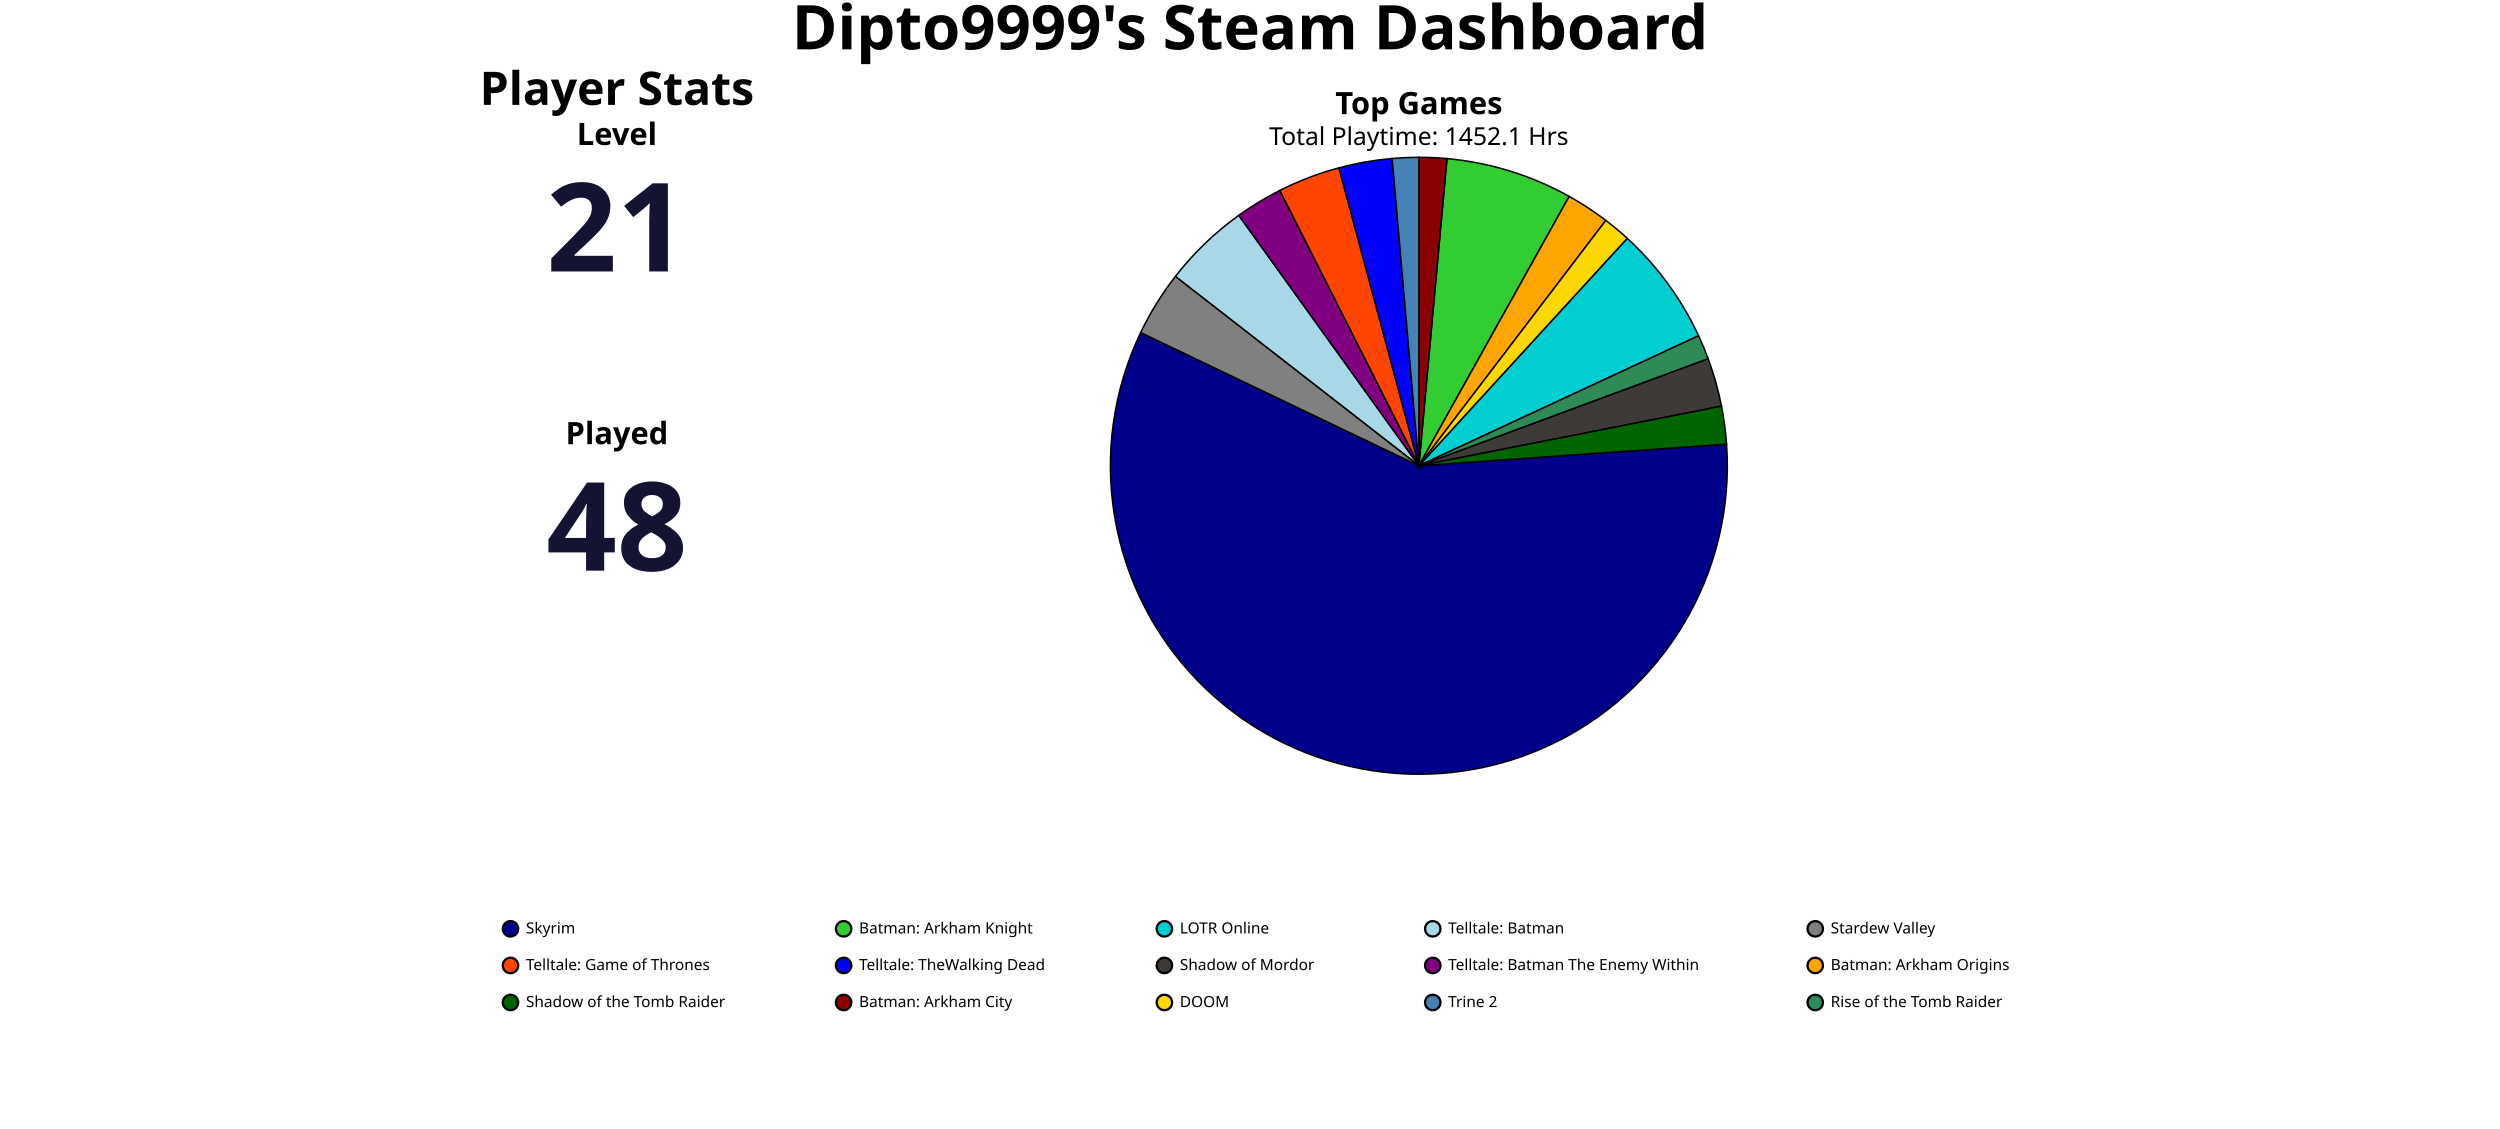
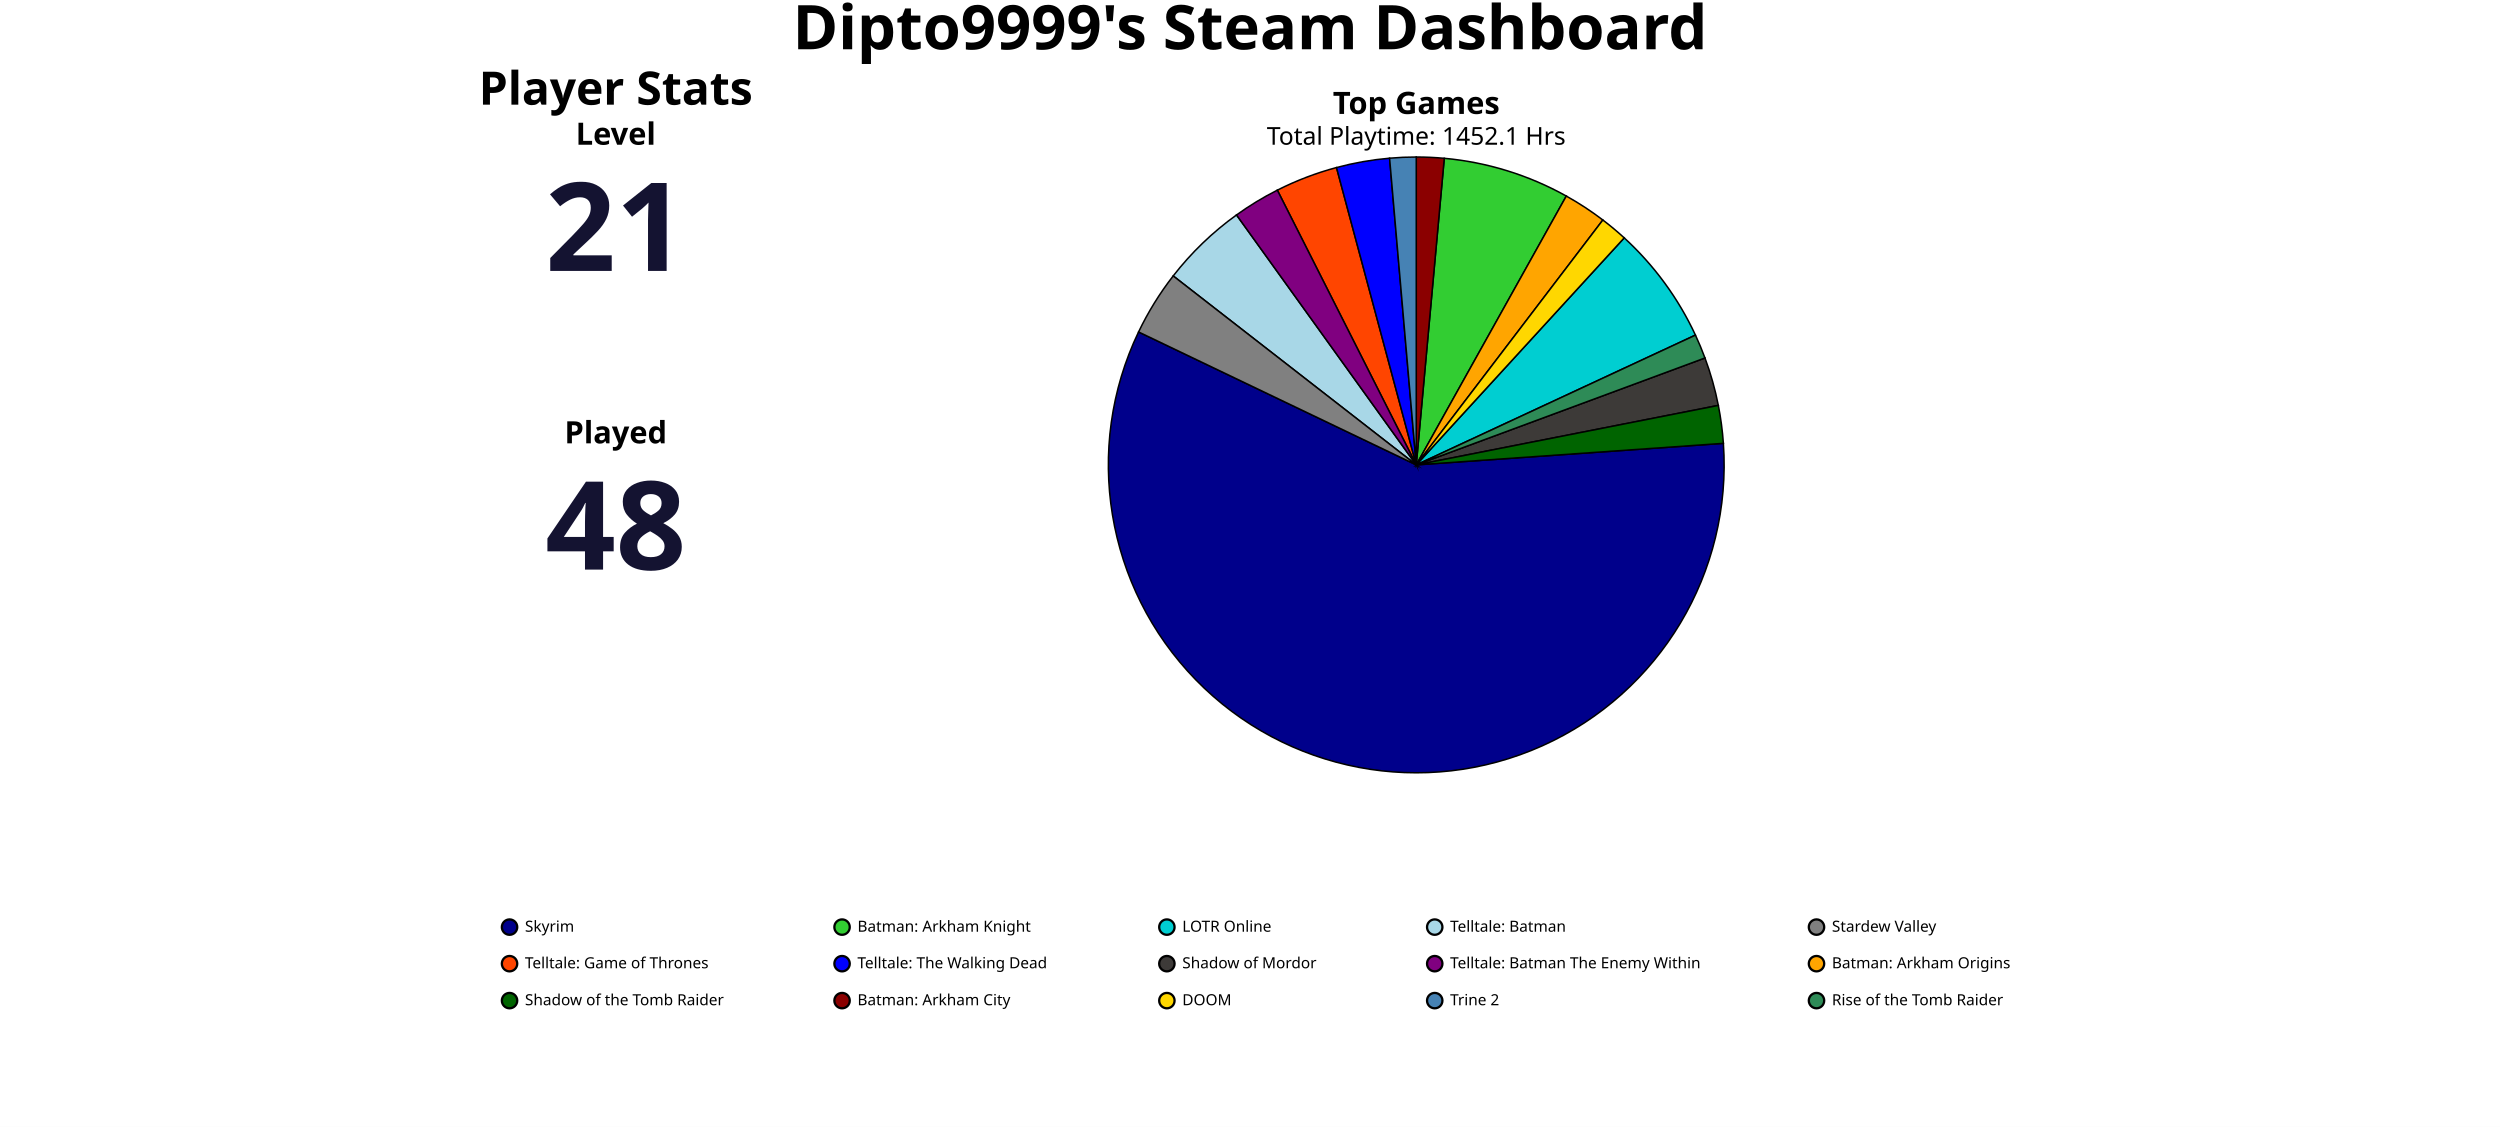
- <svg xmlns="http://www.w3.org/2000/svg" version="1.1" class="marks" width="1621" height="732" viewBox="0 0 1621 732">
-   <rect width="1621" height="732" fill="white" />
+ <svg xmlns="http://www.w3.org/2000/svg" version="1.1" class="marks" width="1624" height="732" viewBox="0 0 1624 732">
+   <rect width="1624" height="732" fill="white" />
  <g fill="none" stroke-miterlimit="10" transform="translate(250,102)">
    <g class="mark-group role-frame root" role="graphics-object" aria-roledescription="group mark container">
      <g transform="translate(0,0)">
        <path class="background" aria-hidden="true" d="M0,0h0v0h0Z" />
        <g>
          <g class="mark-group role-scope concat_0_group" role="graphics-object" aria-roledescription="group mark container">
            <g transform="translate(0,0)">
              <path class="background" aria-hidden="true" d="M0,0h0v0h0Z" />
              <g>
                <g class="mark-group role-scope concat_0_concat_0_group" role="graphics-object" aria-roledescription="group mark container">
                  <g transform="translate(0,0)">
                    <path class="background" aria-hidden="true" d="M0,0h300v150h-300Z" stroke="#ddd" stroke-opacity="0" stroke-width="1.5" />
                    <g>
                      <g class="mark-text role-mark concat_0_concat_0_marks" role="graphics-object" aria-roledescription="text mark container">
                        <text aria-label="Metric: Level; Value: 21" role="graphics-symbol" aria-roledescription="text mark" text-anchor="middle" transform="translate(150,74)" font-family="sans-serif" font-size="80px" font-weight="bold" fill="#141331">21</text>
                      </g>
                      <g class="mark-group role-title">
                        <g transform="translate(150,-24)">
                          <path class="background" aria-hidden="true" d="M0,0h0v0h0Z" pointer-events="none" />
                          <g>
                            <g class="mark-text role-title-text" role="graphics-symbol" aria-roledescription="title" aria-label="Title text 'Level'" pointer-events="none">
                              <text text-anchor="middle" transform="translate(0,16)" font-family="sans-serif" font-size="20px" font-weight="bold" fill="#000" opacity="1">Level</text>
                            </g>
                          </g>
                          <path class="foreground" aria-hidden="true" d="" pointer-events="none" display="none" />
                        </g>
                      </g>
                    </g>
                    <path class="foreground" aria-hidden="true" d="" display="none" />
                  </g>
                </g>
                <g class="mark-group role-scope concat_0_concat_1_group" role="graphics-object" aria-roledescription="group mark container">
                  <g transform="translate(0,194)">
                    <path class="background" aria-hidden="true" d="M0,0h300v150h-300Z" stroke="#ddd" stroke-opacity="0" stroke-width="1.5" />
                    <g>
                      <g class="mark-text role-mark concat_0_concat_1_marks" role="graphics-object" aria-roledescription="text mark container">
                        <text aria-label="Metric: Played; Value: 48" role="graphics-symbol" aria-roledescription="text mark" text-anchor="middle" transform="translate(150,74)" font-family="sans-serif" font-size="80px" font-weight="bold" fill="#141331">48</text>
                      </g>
                      <g class="mark-group role-title">
                        <g transform="translate(150,-24)">
                          <path class="background" aria-hidden="true" d="M0,0h0v0h0Z" pointer-events="none" />
                          <g>
                            <g class="mark-text role-title-text" role="graphics-symbol" aria-roledescription="title" aria-label="Title text 'Played'" pointer-events="none">
                              <text text-anchor="middle" transform="translate(0,16)" font-family="sans-serif" font-size="20px" font-weight="bold" fill="#000" opacity="1">Played</text>
                            </g>
                          </g>
                          <path class="foreground" aria-hidden="true" d="" pointer-events="none" display="none" />
                        </g>
                      </g>
                    </g>
                    <path class="foreground" aria-hidden="true" d="" display="none" />
                  </g>
                </g>
                <g class="mark-group role-title">
                  <g transform="translate(150,-58)">
                    <path class="background" aria-hidden="true" d="M0,0h0v0h0Z" pointer-events="none" />
                    <g>
                      <g class="mark-text role-title-text" role="graphics-symbol" aria-roledescription="title" aria-label="Title text 'Player Stats'" pointer-events="none">
                        <text text-anchor="middle" transform="translate(0,24)" font-family="sans-serif" font-size="30px" font-weight="bold" fill="#000" opacity="1">Player Stats</text>
                      </g>
                    </g>
                    <path class="foreground" aria-hidden="true" d="" pointer-events="none" display="none" />
                  </g>
                </g>
              </g>
              <path class="foreground" aria-hidden="true" d="" display="none" />
            </g>
          </g>
          <g class="mark-group role-scope concat_1_group" role="graphics-object" aria-roledescription="group mark container">
            <g transform="translate(320,0)">
              <path class="background" aria-hidden="true" d="M0,0h700v400h-700Z" />
              <g>
                <g class="mark-arc role-mark concat_1_marks" role="graphics-object" aria-roledescription="arc mark container">
                  <path aria-label="playtime_percentage: 58.21; name: Skyrim; Game: Skyrim; Time (Hrs): 845.3; Playtime (%): 58.21" role="graphics-symbol" aria-roledescription="arc mark" transform="translate(350,200)" d="M-180.392,-86.364A200,200,0,1,0,199.509,-14.003L0,0Z" fill="#00008B" stroke="black" stroke-width="1" />
                  <path aria-label="playtime_percentage: 6.65; name: Batman: Arkham Knight; Game: Batman: Arkham Knight; Time (Hrs): 96.6; Playtime (%): 6.65" role="graphics-symbol" aria-roledescription="arc mark" transform="translate(350,200)" d="M97.468,-174.643A200,200,0,0,0,18.2,-199.17L0,0Z" fill="#32CD32" stroke="black" stroke-width="1" />
                  <path aria-label="playtime_percentage: 6.27; name: LOTR Online; Game: LOTR Online; Time (Hrs): 91.0; Playtime (%): 6.27" role="graphics-symbol" aria-roledescription="arc mark" transform="translate(350,200)" d="M181.357,-84.318A200,200,0,0,0,135.088,-147.483L0,0Z" fill="#00CED1" stroke="black" stroke-width="1" />
                  <path aria-label="playtime_percentage: 4.56; name: Telltale: Batman; Game: Telltale: Batman; Time (Hrs): 66.2; Playtime (%): 4.56" role="graphics-symbol" aria-roledescription="arc mark" transform="translate(350,200)" d="M-116.763,-162.378A200,200,0,0,0,-157.899,-122.751L0,0Z" fill="#A8D7E7" stroke="black" stroke-width="1" />
                  <path aria-label="playtime_percentage: 3.41; name: Stardew Valley; Game: Stardew Valley; Time (Hrs): 49.5; Playtime (%): 3.41" role="graphics-symbol" aria-roledescription="arc mark" transform="translate(350,200)" d="M-157.899,-122.751A200,200,0,0,0,-180.392,-86.364L0,0Z" fill="#808080" stroke="black" stroke-width="1" />
                  <path aria-label="playtime_percentage: 3.28; name: Telltale: Game of Thrones; Game: Telltale: Game of Thrones; Time (Hrs): 47.7; Playtime (%): 3.28" role="graphics-symbol" aria-roledescription="arc mark" transform="translate(350,200)" d="M-51.814,-193.172A200,200,0,0,0,-90.255,-178.477L0,0Z" fill="#FF4500" stroke="black" stroke-width="1" />
-                   <path aria-label="playtime_percentage: 2.79; name: Telltale: TheWalking Dead; Game: Telltale: TheWalking Dead; Time (Hrs): 40.5; Playtime (%): 2.79" role="graphics-symbol" aria-roledescription="arc mark" transform="translate(350,200)" d="M-17.323,-199.248A200,200,0,0,0,-51.814,-193.172L0,0Z" fill="#0000FF" stroke="black" stroke-width="1" />
+                   <path aria-label="playtime_percentage: 2.79; name: Telltale: The Walking Dead; Game: Telltale: The Walking Dead; Time (Hrs): 40.5; Playtime (%): 2.79" role="graphics-symbol" aria-roledescription="arc mark" transform="translate(350,200)" d="M-17.323,-199.248A200,200,0,0,0,-51.814,-193.172L0,0Z" fill="#0000FF" stroke="black" stroke-width="1" />
                  <path aria-label="playtime_percentage: 2.55; name: Shadow of Mordor; Game: Shadow of Mordor; Time (Hrs): 37.0; Playtime (%): 2.55" role="graphics-symbol" aria-roledescription="arc mark" transform="translate(350,200)" d="M196.229,-38.656A200,200,0,0,0,187.546,-69.472L0,0Z" fill="#3D3A38" stroke="black" stroke-width="1" />
                  <path aria-label="playtime_percentage: 2.47; name: Telltale: Batman The Enemy Within; Game: Telltale: Batman The Enemy Within; Time (Hrs): 35.9; Playtime (%): 2.47" role="graphics-symbol" aria-roledescription="arc mark" transform="translate(350,200)" d="M-90.255,-178.477A200,200,0,0,0,-116.763,-162.378L0,0Z" fill="#800080" stroke="black" stroke-width="1" />
                  <path aria-label="playtime_percentage: 2.26; name: Batman: Arkham Origins; Game: Batman: Arkham Origins; Time (Hrs): 32.8; Playtime (%): 2.26" role="graphics-symbol" aria-roledescription="arc mark" transform="translate(350,200)" d="M121.207,-159.087A200,200,0,0,0,97.468,-174.643L0,0Z" fill="#FFA500" stroke="black" stroke-width="1" />
                  <path aria-label="playtime_percentage: 1.98; name: Shadow of the Tomb Raider; Game: Shadow of the Tomb Raider; Time (Hrs): 28.8; Playtime (%): 1.98" role="graphics-symbol" aria-roledescription="arc mark" transform="translate(350,200)" d="M199.509,-14.003A200,200,0,0,0,196.229,-38.656L0,0Z" fill="#006400" stroke="black" stroke-width="1" />
                  <path aria-label="playtime_percentage: 1.45; name: Batman: Arkham City; Game: Batman: Arkham City; Time (Hrs): 21.1; Playtime (%): 1.45" role="graphics-symbol" aria-roledescription="arc mark" transform="translate(350,200)" d="M18.2,-199.17A200,200,0,0,0,0,-200L0,0Z" fill="#8B0000" stroke="black" stroke-width="1" />
                  <path aria-label="playtime_percentage: 1.44; name: DOOM; Game: DOOM; Time (Hrs): 20.9; Playtime (%): 1.44" role="graphics-symbol" aria-roledescription="arc mark" transform="translate(350,200)" d="M135.088,-147.483A200,200,0,0,0,121.207,-159.087L0,0Z" fill="#FFD700" stroke="black" stroke-width="1" />
                  <path aria-label="playtime_percentage: 1.38; name: Trine 2; Game: Trine 2; Time (Hrs): 20.1; Playtime (%): 1.38" role="graphics-symbol" aria-roledescription="arc mark" transform="translate(350,200)" d="M0,-200A200,200,0,0,0,-17.323,-199.248L0,0Z" fill="#4682B4" stroke="black" stroke-width="1" />
                  <path aria-label="playtime_percentage: 1.28; name: Rise of the Tomb Raider; Game: Rise of the Tomb Raider; Time (Hrs): 18.6; Playtime (%): 1.28" role="graphics-symbol" aria-roledescription="arc mark" transform="translate(350,200)" d="M187.546,-69.472A200,200,0,0,0,181.357,-84.318L0,0Z" fill="#2E8B57" stroke="black" stroke-width="1" />
                </g>
                <g class="mark-group role-title">
                  <g transform="translate(350,-44)">
                    <path class="background" aria-hidden="true" d="M0,0h0v0h0Z" pointer-events="none" />
                    <g>
                      <g class="mark-text role-title-text" role="graphics-symbol" aria-roledescription="title" aria-label="Title text 'Top Games'" pointer-events="none">
                        <text text-anchor="middle" transform="translate(0,16)" font-family="sans-serif" font-size="20px" font-weight="bold" fill="#000" opacity="1">Top Games</text>
                      </g>
                      <g class="mark-text role-title-subtitle" role="graphics-symbol" aria-roledescription="subtitle" aria-label="Subtitle text 'Total Playtime: 1452.1 Hrs'" pointer-events="none">
                        <text text-anchor="middle" transform="translate(0,36)" font-family="sans-serif" font-size="16px" fill="#000" opacity="1">Total Playtime: 1452.1 Hrs</text>
                      </g>
                    </g>
                    <path class="foreground" aria-hidden="true" d="" pointer-events="none" display="none" />
                  </g>
                </g>
              </g>
              <path class="foreground" aria-hidden="true" d="" display="none" />
            </g>
          </g>
          <g class="mark-group role-legend" role="graphics-symbol" aria-roledescription="legend" aria-label="Symbol legend for fill color with 15 values: Skyrim, Batman: Arkham Knight, LOTR Online, Telltale: Batman, Stardew Valley, ending with Rise of the Tomb Raider">
            <g transform="translate(0,419)">
-               <path class="background" aria-hidden="true" d="M0,0h1121v211h-1121Z" pointer-events="none" />
+               <path class="background" aria-hidden="true" d="M0,0h1124v211h-1124Z" pointer-events="none" />
              <g>
                <g class="mark-group role-legend-entry">
                  <g transform="translate(75,75)">
                    <path class="background" aria-hidden="true" d="M0,0h0v0h0Z" pointer-events="none" />
                    <g>
                      <g class="mark-group role-scope" role="graphics-object" aria-roledescription="group mark container">
                        <g transform="translate(0,0.25)">
                          <path class="background" aria-hidden="true" d="M0,0h139.223v12.5h-139.223Z" pointer-events="none" opacity="1" />
                          <g>
                            <g class="mark-symbol role-legend-symbol" pointer-events="none">
                              <path transform="translate(6,6)" d="M5,0A5,5,0,1,1,-5,0A5,5,0,1,1,5,0" fill="#00008B" stroke="black" stroke-width="1.5" opacity="1" />
                            </g>
                            <g class="mark-text role-legend-label" pointer-events="none">
                              <text text-anchor="start" transform="translate(16,9)" font-family="sans-serif" font-size="10px" fill="#000" opacity="1">Skyrim</text>
                            </g>
                          </g>
                          <path class="foreground" aria-hidden="true" d="" pointer-events="none" display="none" />
                        </g>
                        <g transform="translate(216,0.25)">
-                           <path class="background" aria-hidden="true" d="M0,0h131.615v12.5h-131.615Z" pointer-events="none" opacity="1" />
+                           <path class="background" aria-hidden="true" d="M0,0h134.394v12.5h-134.394Z" pointer-events="none" opacity="1" />
                          <g>
                            <g class="mark-symbol role-legend-symbol" pointer-events="none">
                              <path transform="translate(6,6)" d="M5,0A5,5,0,1,1,-5,0A5,5,0,1,1,5,0" fill="#32CD32" stroke="black" stroke-width="1.5" opacity="1" />
                            </g>
                            <g class="mark-text role-legend-label" pointer-events="none">
                              <text text-anchor="start" transform="translate(16,9)" font-family="sans-serif" font-size="10px" fill="#000" opacity="1">Batman: Arkham Knight</text>
                            </g>
                          </g>
                          <path class="foreground" aria-hidden="true" d="" pointer-events="none" display="none" />
                        </g>
-                         <g transform="translate(424,0.25)">
+                         <g transform="translate(427,0.25)">
                          <path class="background" aria-hidden="true" d="M0,0h97.709v12.5h-97.709Z" pointer-events="none" opacity="1" />
                          <g>
                            <g class="mark-symbol role-legend-symbol" pointer-events="none">
                              <path transform="translate(6,6)" d="M5,0A5,5,0,1,1,-5,0A5,5,0,1,1,5,0" fill="#00CED1" stroke="black" stroke-width="1.5" opacity="1" />
                            </g>
                            <g class="mark-text role-legend-label" pointer-events="none">
                              <text text-anchor="start" transform="translate(16,9)" font-family="sans-serif" font-size="10px" fill="#000" opacity="1">LOTR Online</text>
                            </g>
                          </g>
                          <path class="foreground" aria-hidden="true" d="" pointer-events="none" display="none" />
                        </g>
-                         <g transform="translate(598,0.25)">
+                         <g transform="translate(601,0.25)">
                          <path class="background" aria-hidden="true" d="M0,0h171.439v12.5h-171.439Z" pointer-events="none" opacity="1" />
                          <g>
                            <g class="mark-symbol role-legend-symbol" pointer-events="none">
                              <path transform="translate(6,6)" d="M5,0A5,5,0,1,1,-5,0A5,5,0,1,1,5,0" fill="#A8D7E7" stroke="black" stroke-width="1.5" opacity="1" />
                            </g>
                            <g class="mark-text role-legend-label" pointer-events="none">
                              <text text-anchor="start" transform="translate(16,9)" font-family="sans-serif" font-size="10px" fill="#000" opacity="1">Telltale: Batman</text>
                            </g>
                          </g>
                          <path class="foreground" aria-hidden="true" d="" pointer-events="none" display="none" />
                        </g>
-                         <g transform="translate(846,0.25)">
+                         <g transform="translate(849,0.25)">
                          <path class="background" aria-hidden="true" d="M0,0h124.374v12.5h-124.374Z" pointer-events="none" opacity="1" />
                          <g>
                            <g class="mark-symbol role-legend-symbol" pointer-events="none">
                              <path transform="translate(6,6)" d="M5,0A5,5,0,1,1,-5,0A5,5,0,1,1,5,0" fill="#808080" stroke="black" stroke-width="1.5" opacity="1" />
                            </g>
                            <g class="mark-text role-legend-label" pointer-events="none">
                              <text text-anchor="start" transform="translate(16,9)" font-family="sans-serif" font-size="10px" fill="#000" opacity="1">Stardew Valley</text>
                            </g>
                          </g>
                          <path class="foreground" aria-hidden="true" d="" pointer-events="none" display="none" />
                        </g>
                        <g transform="translate(0,24)">
                          <path class="background" aria-hidden="true" d="M0,0h139.223v12.5h-139.223Z" pointer-events="none" opacity="1" />
                          <g>
                            <g class="mark-symbol role-legend-symbol" pointer-events="none">
                              <path transform="translate(6,6)" d="M5,0A5,5,0,1,1,-5,0A5,5,0,1,1,5,0" fill="#FF4500" stroke="black" stroke-width="1.5" opacity="1" />
                            </g>
                            <g class="mark-text role-legend-label" pointer-events="none">
                              <text text-anchor="start" transform="translate(16,9)" font-family="sans-serif" font-size="10px" fill="#000" opacity="1">Telltale: Game of Thrones</text>
                            </g>
                          </g>
                          <path class="foreground" aria-hidden="true" d="" pointer-events="none" display="none" />
                        </g>
                        <g transform="translate(216,24)">
-                           <path class="background" aria-hidden="true" d="M0,0h131.615v12.5h-131.615Z" pointer-events="none" opacity="1" />
+                           <path class="background" aria-hidden="true" d="M0,0h134.394v12.5h-134.394Z" pointer-events="none" opacity="1" />
                          <g>
                            <g class="mark-symbol role-legend-symbol" pointer-events="none">
                              <path transform="translate(6,6)" d="M5,0A5,5,0,1,1,-5,0A5,5,0,1,1,5,0" fill="#0000FF" stroke="black" stroke-width="1.5" opacity="1" />
                            </g>
                            <g class="mark-text role-legend-label" pointer-events="none">
-                               <text text-anchor="start" transform="translate(16,9)" font-family="sans-serif" font-size="10px" fill="#000" opacity="1">Telltale: TheWalking Dead</text>
-                             </g>
-                           </g>
-                           <path class="foreground" aria-hidden="true" d="" pointer-events="none" display="none" />
-                         </g>
-                         <g transform="translate(424,24)">
+                               <text text-anchor="start" transform="translate(16,9)" font-family="sans-serif" font-size="10px" fill="#000" opacity="1">Telltale: The Walking Dead</text>
+                             </g>
+                           </g>
+                           <path class="foreground" aria-hidden="true" d="" pointer-events="none" display="none" />
+                         </g>
+                         <g transform="translate(427,24)">
                          <path class="background" aria-hidden="true" d="M0,0h97.709v12.5h-97.709Z" pointer-events="none" opacity="1" />
                          <g>
                            <g class="mark-symbol role-legend-symbol" pointer-events="none">
                              <path transform="translate(6,6)" d="M5,0A5,5,0,1,1,-5,0A5,5,0,1,1,5,0" fill="#3D3A38" stroke="black" stroke-width="1.5" opacity="1" />
                            </g>
                            <g class="mark-text role-legend-label" pointer-events="none">
                              <text text-anchor="start" transform="translate(16,9)" font-family="sans-serif" font-size="10px" fill="#000" opacity="1">Shadow of Mordor</text>
                            </g>
                          </g>
                          <path class="foreground" aria-hidden="true" d="" pointer-events="none" display="none" />
                        </g>
-                         <g transform="translate(598,24)">
+                         <g transform="translate(601,24)">
                          <path class="background" aria-hidden="true" d="M0,0h171.439v12.5h-171.439Z" pointer-events="none" opacity="1" />
                          <g>
                            <g class="mark-symbol role-legend-symbol" pointer-events="none">
                              <path transform="translate(6,6)" d="M5,0A5,5,0,1,1,-5,0A5,5,0,1,1,5,0" fill="#800080" stroke="black" stroke-width="1.5" opacity="1" />
                            </g>
                            <g class="mark-text role-legend-label" pointer-events="none">
                              <text text-anchor="start" transform="translate(16,9)" font-family="sans-serif" font-size="10px" fill="#000" opacity="1">Telltale: Batman The Enemy Within</text>
                            </g>
                          </g>
                          <path class="foreground" aria-hidden="true" d="" pointer-events="none" display="none" />
                        </g>
-                         <g transform="translate(846,24)">
+                         <g transform="translate(849,24)">
                          <path class="background" aria-hidden="true" d="M0,0h124.374v12.5h-124.374Z" pointer-events="none" opacity="1" />
                          <g>
                            <g class="mark-symbol role-legend-symbol" pointer-events="none">
                              <path transform="translate(6,6)" d="M5,0A5,5,0,1,1,-5,0A5,5,0,1,1,5,0" fill="#FFA500" stroke="black" stroke-width="1.5" opacity="1" />
                            </g>
                            <g class="mark-text role-legend-label" pointer-events="none">
                              <text text-anchor="start" transform="translate(16,9)" font-family="sans-serif" font-size="10px" fill="#000" opacity="1">Batman: Arkham Origins</text>
                            </g>
                          </g>
                          <path class="foreground" aria-hidden="true" d="" pointer-events="none" display="none" />
                        </g>
                        <g transform="translate(0,48)">
                          <path class="background" aria-hidden="true" d="M0,0h139.223v12.5h-139.223Z" pointer-events="none" opacity="1" />
                          <g>
                            <g class="mark-symbol role-legend-symbol" pointer-events="none">
                              <path transform="translate(6,6)" d="M5,0A5,5,0,1,1,-5,0A5,5,0,1,1,5,0" fill="#006400" stroke="black" stroke-width="1.5" opacity="1" />
                            </g>
                            <g class="mark-text role-legend-label" pointer-events="none">
                              <text text-anchor="start" transform="translate(16,9)" font-family="sans-serif" font-size="10px" fill="#000" opacity="1">Shadow of the Tomb Raider</text>
                            </g>
                          </g>
                          <path class="foreground" aria-hidden="true" d="" pointer-events="none" display="none" />
                        </g>
                        <g transform="translate(216,48)">
-                           <path class="background" aria-hidden="true" d="M0,0h131.615v12.5h-131.615Z" pointer-events="none" opacity="1" />
+                           <path class="background" aria-hidden="true" d="M0,0h134.394v12.5h-134.394Z" pointer-events="none" opacity="1" />
                          <g>
                            <g class="mark-symbol role-legend-symbol" pointer-events="none">
                              <path transform="translate(6,6)" d="M5,0A5,5,0,1,1,-5,0A5,5,0,1,1,5,0" fill="#8B0000" stroke="black" stroke-width="1.5" opacity="1" />
                            </g>
                            <g class="mark-text role-legend-label" pointer-events="none">
                              <text text-anchor="start" transform="translate(16,9)" font-family="sans-serif" font-size="10px" fill="#000" opacity="1">Batman: Arkham City</text>
                            </g>
                          </g>
                          <path class="foreground" aria-hidden="true" d="" pointer-events="none" display="none" />
                        </g>
-                         <g transform="translate(424,48)">
+                         <g transform="translate(427,48)">
                          <path class="background" aria-hidden="true" d="M0,0h97.709v12.5h-97.709Z" pointer-events="none" opacity="1" />
                          <g>
                            <g class="mark-symbol role-legend-symbol" pointer-events="none">
                              <path transform="translate(6,6)" d="M5,0A5,5,0,1,1,-5,0A5,5,0,1,1,5,0" fill="#FFD700" stroke="black" stroke-width="1.5" opacity="1" />
                            </g>
                            <g class="mark-text role-legend-label" pointer-events="none">
                              <text text-anchor="start" transform="translate(16,9)" font-family="sans-serif" font-size="10px" fill="#000" opacity="1">DOOM</text>
                            </g>
                          </g>
                          <path class="foreground" aria-hidden="true" d="" pointer-events="none" display="none" />
                        </g>
-                         <g transform="translate(598,48)">
+                         <g transform="translate(601,48)">
                          <path class="background" aria-hidden="true" d="M0,0h171.439v12.5h-171.439Z" pointer-events="none" opacity="1" />
                          <g>
                            <g class="mark-symbol role-legend-symbol" pointer-events="none">
                              <path transform="translate(6,6)" d="M5,0A5,5,0,1,1,-5,0A5,5,0,1,1,5,0" fill="#4682B4" stroke="black" stroke-width="1.5" opacity="1" />
                            </g>
                            <g class="mark-text role-legend-label" pointer-events="none">
                              <text text-anchor="start" transform="translate(16,9)" font-family="sans-serif" font-size="10px" fill="#000" opacity="1">Trine 2</text>
                            </g>
                          </g>
                          <path class="foreground" aria-hidden="true" d="" pointer-events="none" display="none" />
                        </g>
-                         <g transform="translate(846,48)">
+                         <g transform="translate(849,48)">
                          <path class="background" aria-hidden="true" d="M0,0h124.374v12.5h-124.374Z" pointer-events="none" opacity="1" />
                          <g>
                            <g class="mark-symbol role-legend-symbol" pointer-events="none">
                              <path transform="translate(6,6)" d="M5,0A5,5,0,1,1,-5,0A5,5,0,1,1,5,0" fill="#2E8B57" stroke="black" stroke-width="1.5" opacity="1" />
                            </g>
                            <g class="mark-text role-legend-label" pointer-events="none">
                              <text text-anchor="start" transform="translate(16,9)" font-family="sans-serif" font-size="10px" fill="#000" opacity="1">Rise of the Tomb Raider</text>
                            </g>
                          </g>
                          <path class="foreground" aria-hidden="true" d="" pointer-events="none" display="none" />
                        </g>
                      </g>
                    </g>
                    <path class="foreground" aria-hidden="true" d="" pointer-events="none" display="none" />
                  </g>
                </g>
              </g>
              <path class="foreground" aria-hidden="true" d="" pointer-events="none" display="none" />
            </g>
          </g>
          <g class="mark-group role-title">
-             <g transform="translate(560.5,-102)">
+             <g transform="translate(562,-102)">
              <path class="background" aria-hidden="true" d="M0,0h0v0h0Z" pointer-events="none" />
              <g>
                <g class="mark-text role-title-text" role="graphics-symbol" aria-roledescription="title" aria-label="Title text 'Dipto9999's Steam Dashboard'" pointer-events="none">
                  <text text-anchor="middle" transform="translate(0,32)" font-family="sans-serif" font-size="40px" font-weight="bold" fill="#000" opacity="1">Dipto9999's Steam Dashboard</text>
                </g>
              </g>
              <path class="foreground" aria-hidden="true" d="" pointer-events="none" display="none" />
            </g>
          </g>
        </g>
        <path class="foreground" aria-hidden="true" d="" display="none" />
      </g>
    </g>
  </g>
</svg>
